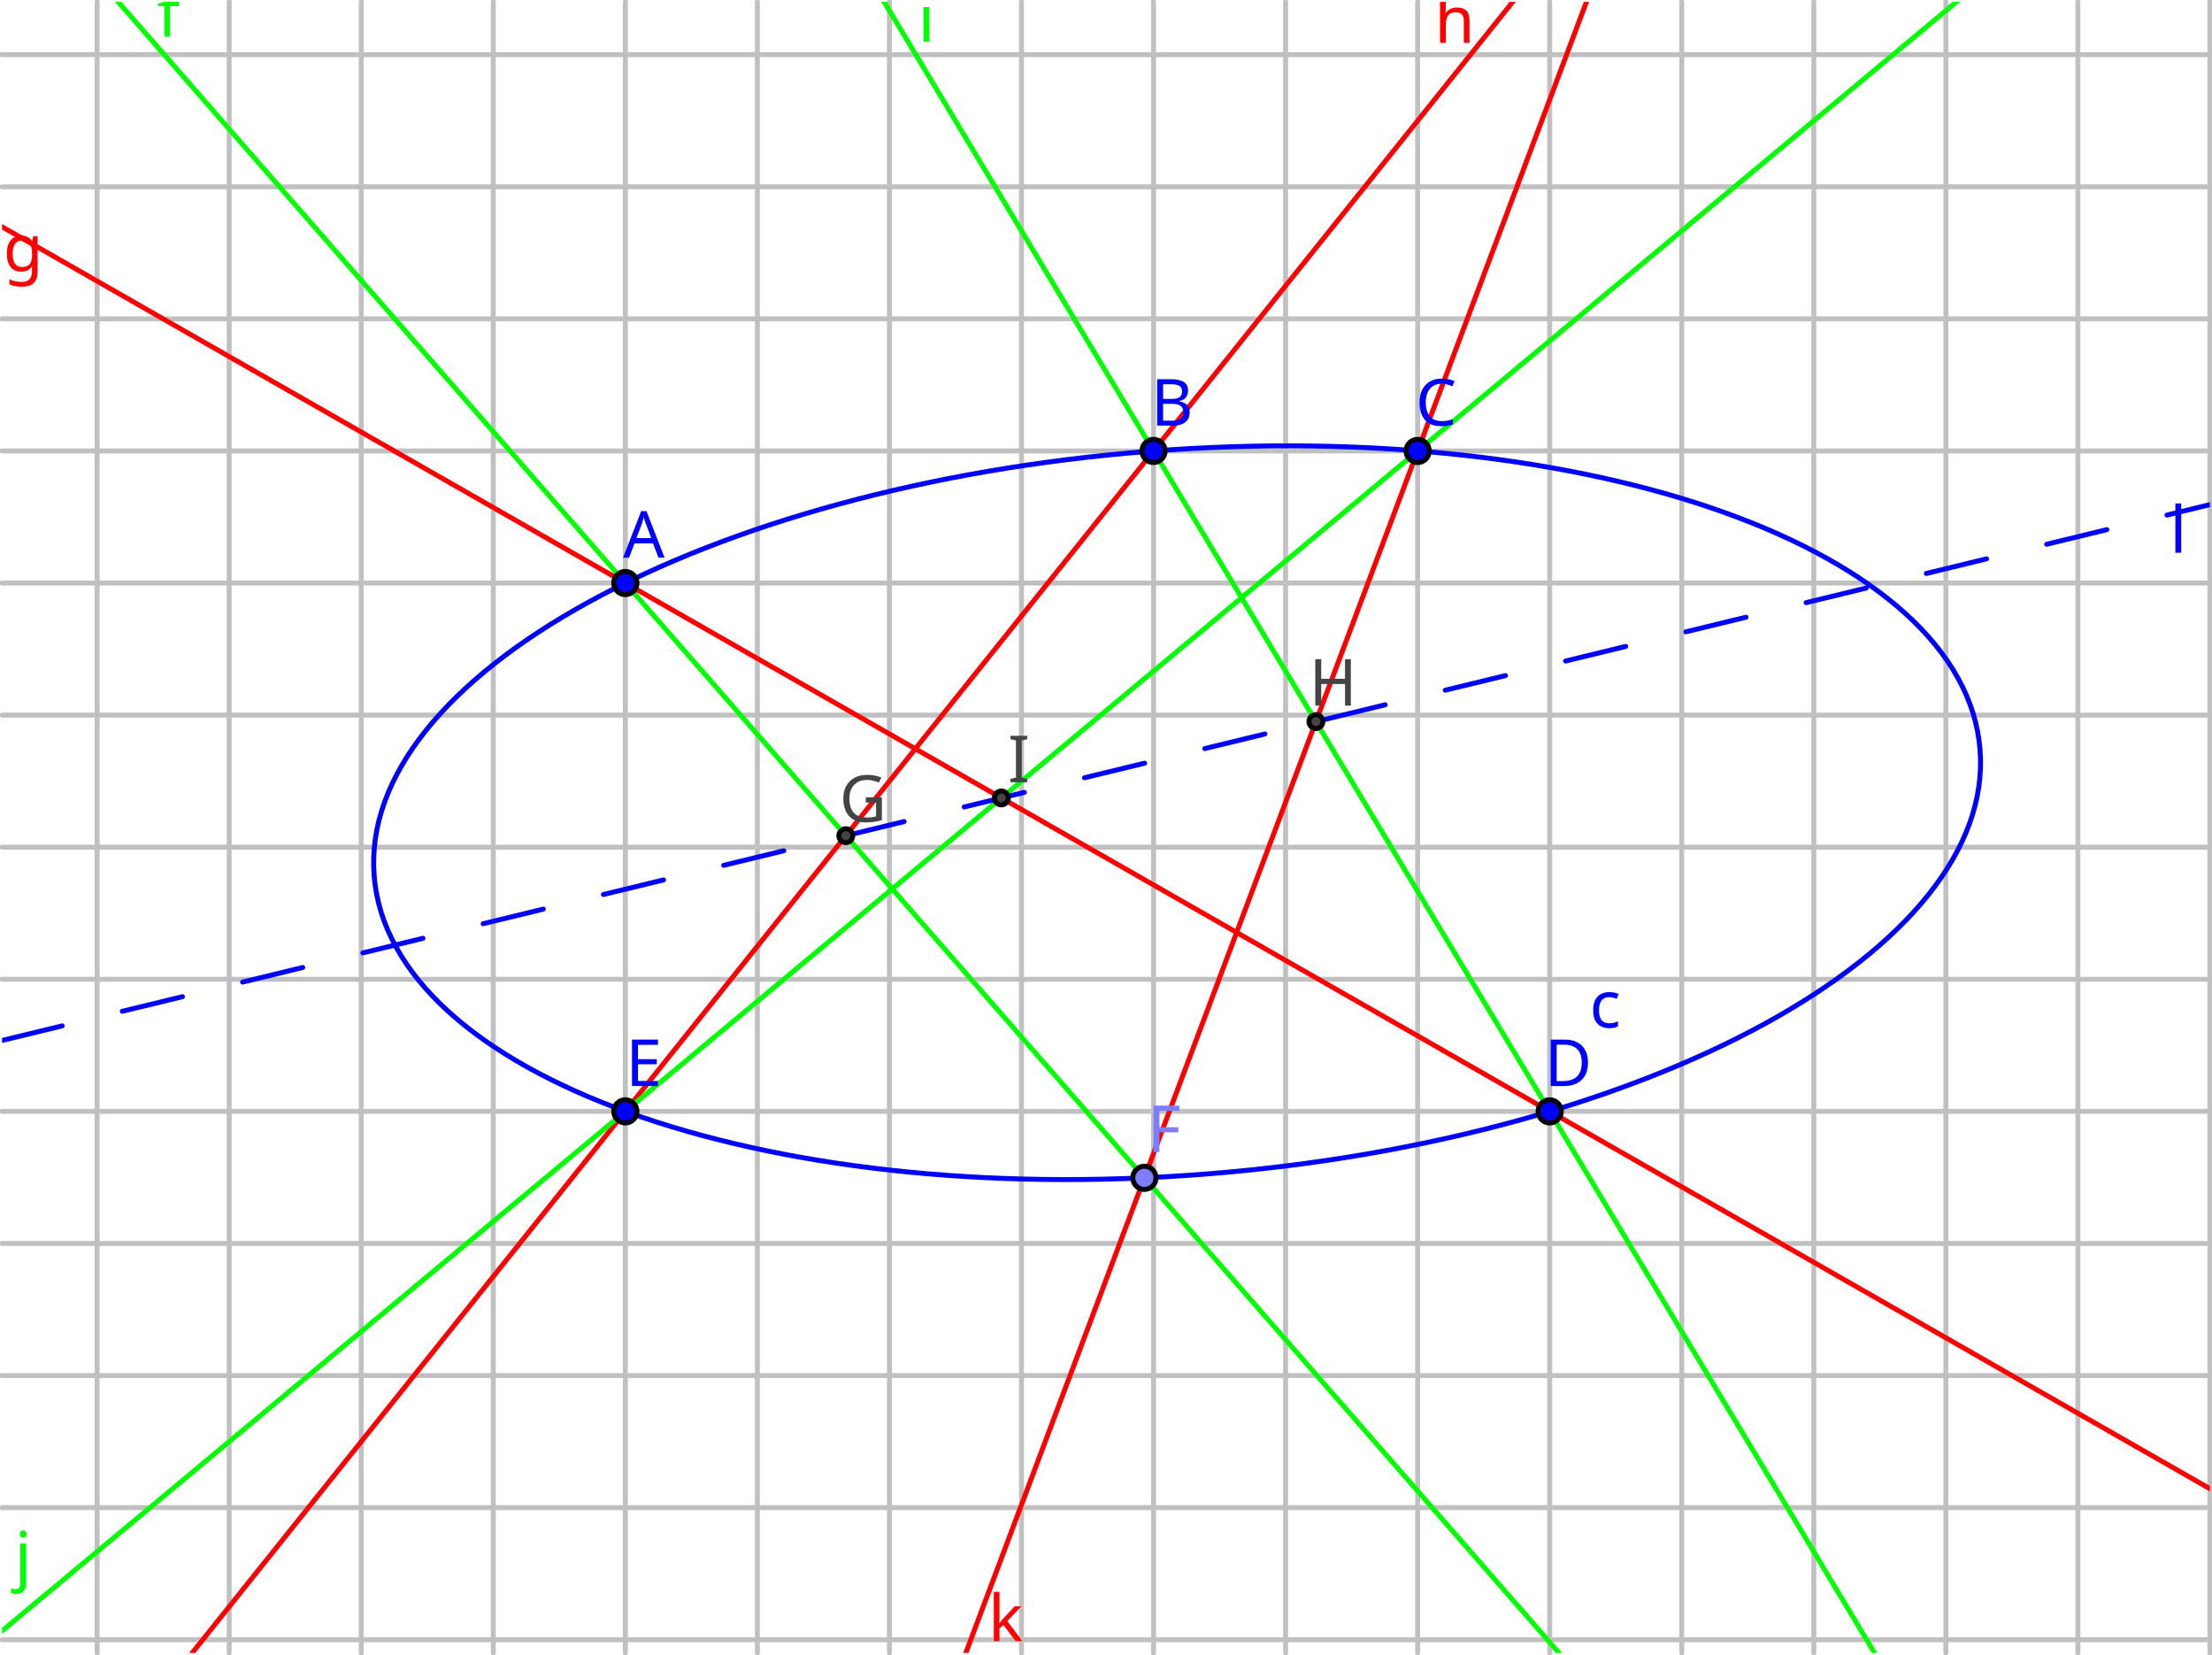
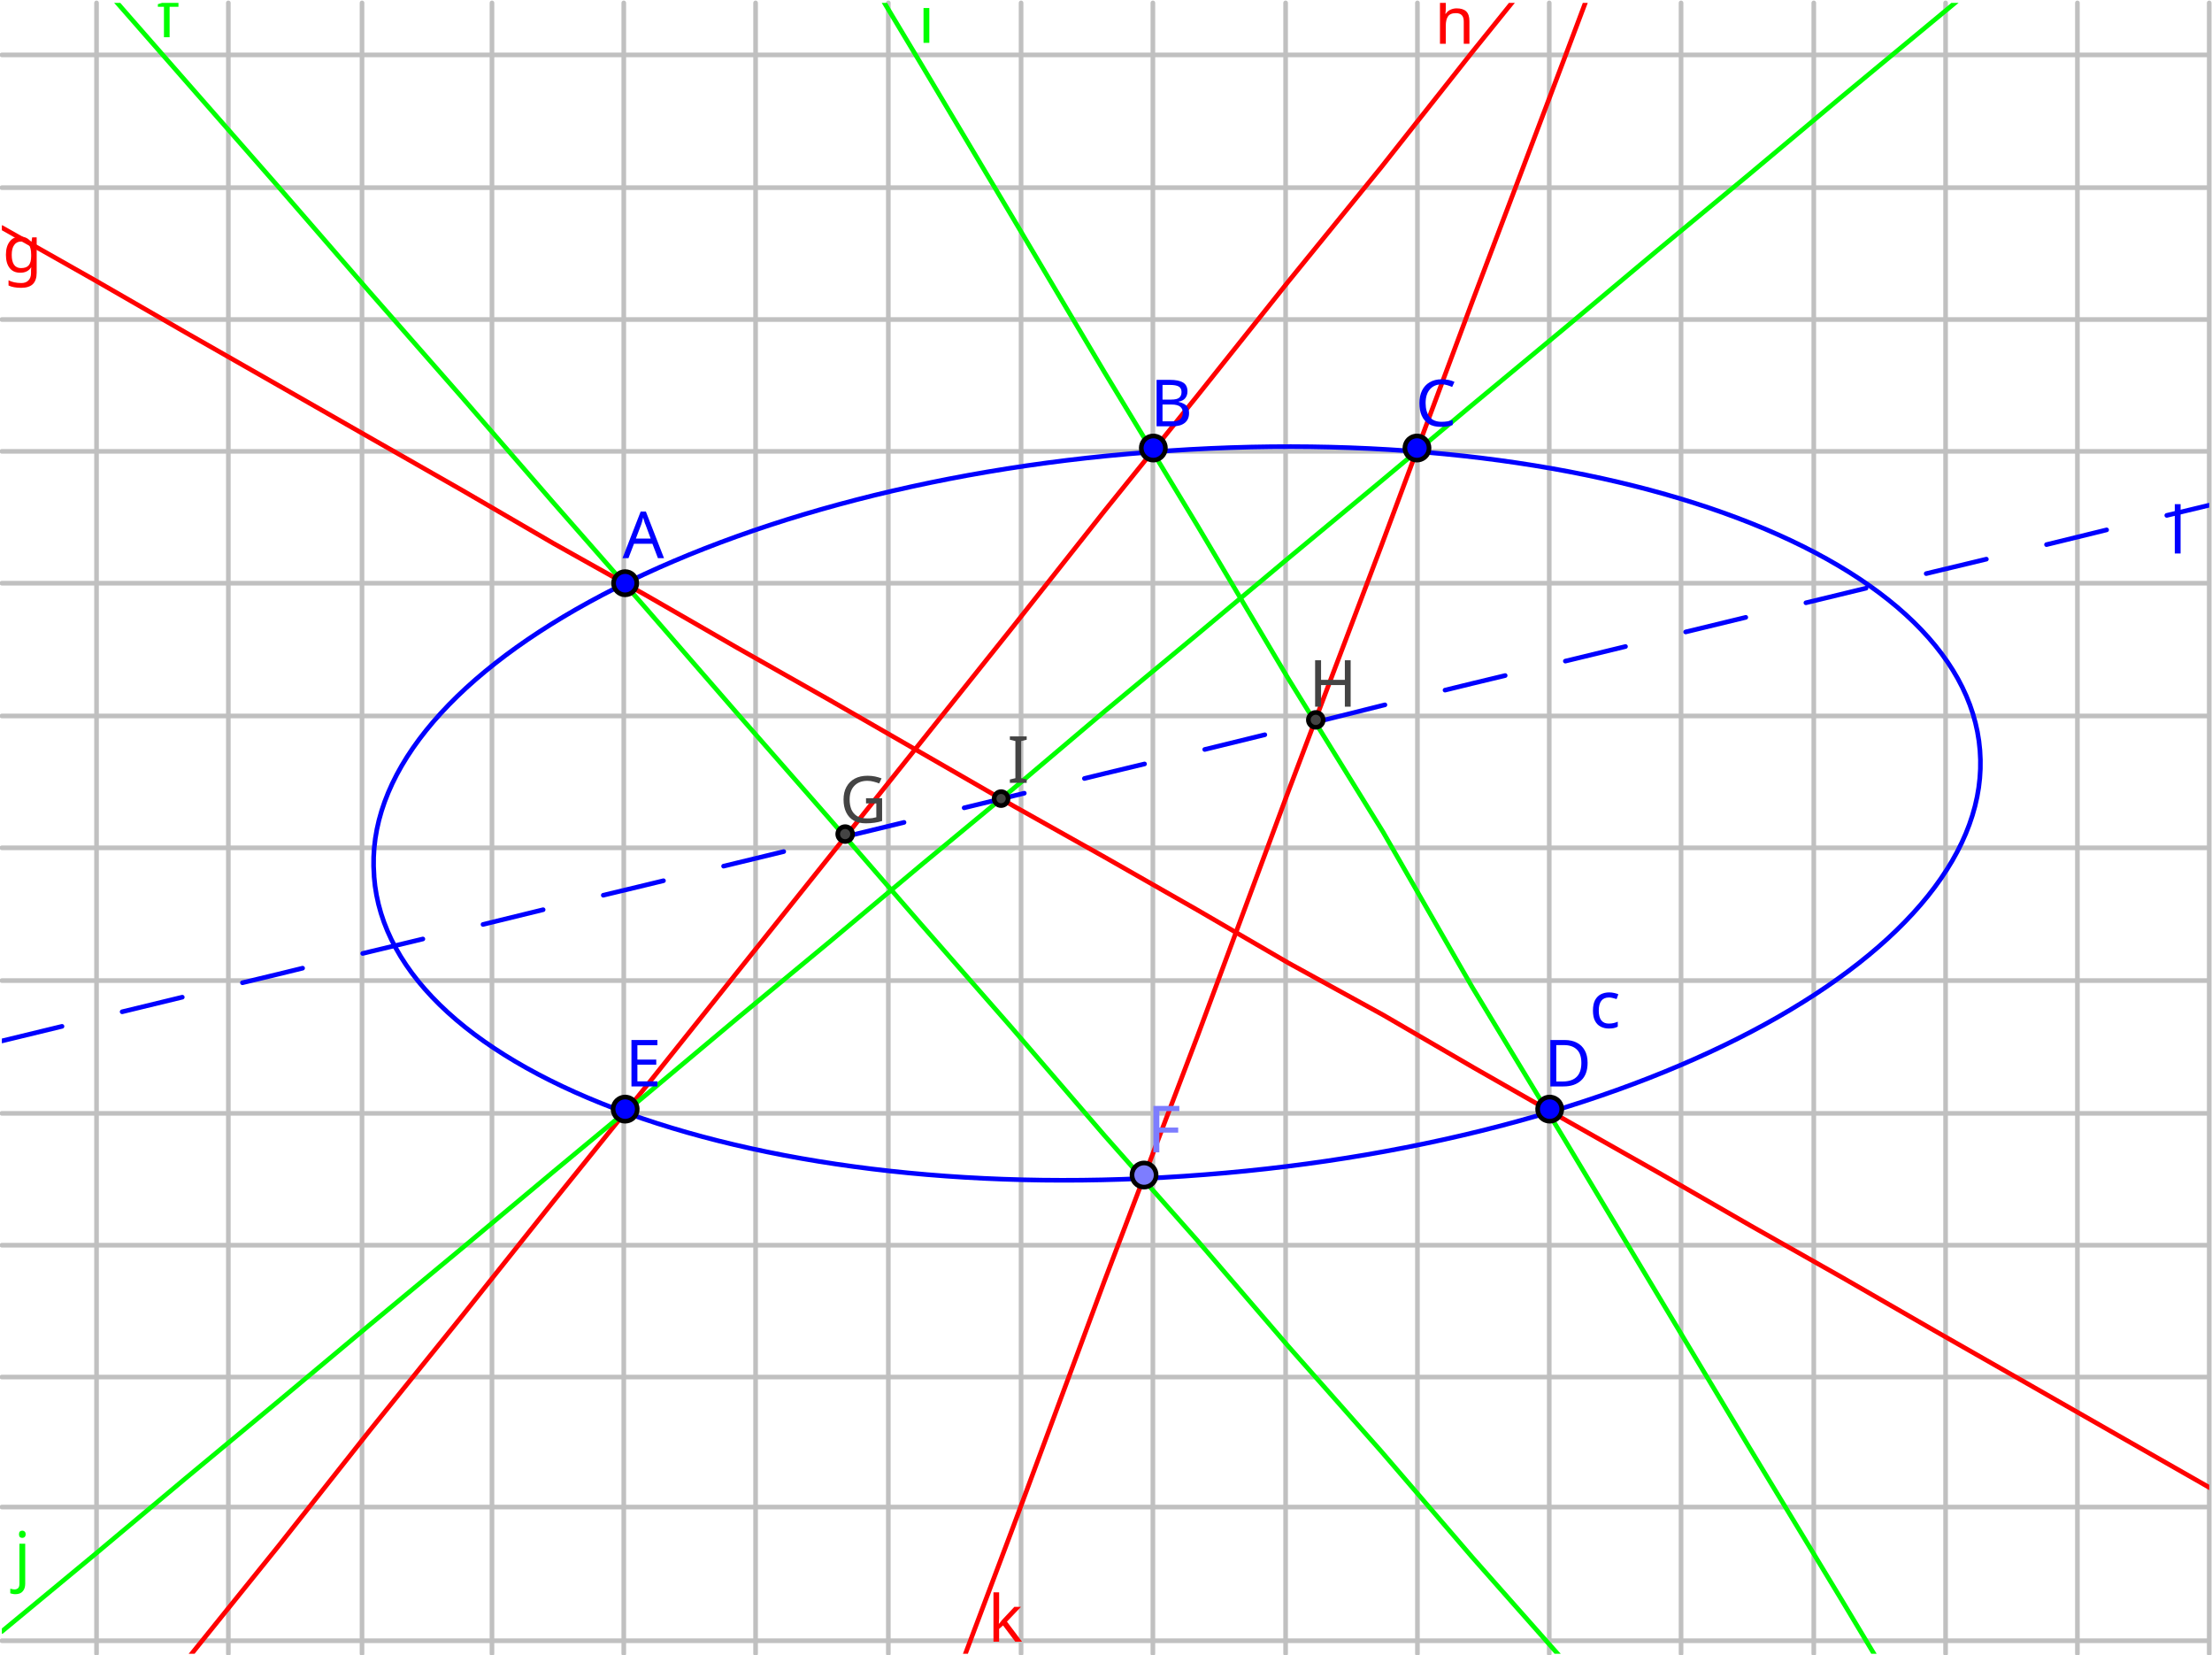
- <svg xmlns="http://www.w3.org/2000/svg" width="476pt" height="356pt" viewBox="-110.028 -86.981 238.265 178.23 ">
-   <g transform="translate(0, 91.24869 ) scale(1,-1) translate(0,86.98094 )">
-     <g>
-       <g stroke="rgb(0.0%,0.0%,0.0%)">
-         <g fill="rgb(0.0%,0.0%,0.0%)">
-           <g stroke-width="0.4pt">
-             <g>
-               <g stroke-linecap="round">
-                 <g stroke-linejoin="round">
-                   <g>
-                     <g stroke="rgb(75.294%,75.294%,75.294%)">
-                       <g fill="rgb(75.294%,75.294%,75.294%)">
-                         <path d=" M  -109.828 -86.781 M  -109.828 -85.358 L  128.037 -85.358 M  -109.828 -71.132 L  128.037 -71.132 M  -109.828 -56.905 L  128.037 -56.905 M  -109.828 -42.679 L  128.037 -42.679 M  -109.828 -28.453 L  128.037 -28.453 M  -109.828 -14.226 L  128.037 -14.226 M  -109.828 0.0 L  128.037 0.0 M  -109.828 14.226 L  128.037 14.226 M  -109.828 28.453 L  128.037 28.453 M  -109.828 42.679 L  128.037 42.679 M  -109.828 56.905 L  128.037 56.905 M  -109.828 71.132 L  128.037 71.132 M  -109.828 85.358 L  128.037 85.358 M  -99.585 -86.781 L  -99.585 91.049 M  -85.358 -86.781 L  -85.358 91.049 M  -71.132 -86.781 L  -71.132 91.049 M  -56.905 -86.781 L  -56.905 91.049 M  -42.679 -86.781 L  -42.679 91.049 M  -28.453 -86.781 L  -28.453 91.049 M  -14.226 -86.781 L  -14.226 91.049 M  0.0 -86.781 L  0.0 91.049 M  14.226 -86.781 L  14.226 91.049 M  28.453 -86.781 L  28.453 91.049 M  42.679 -86.781 L  42.679 91.049 M  56.905 -86.781 L  56.905 91.049 M  71.132 -86.781 L  71.132 91.049 M  85.358 -86.781 L  85.358 91.049 M  99.585 -86.781 L  99.585 91.049 M  113.811 -86.781 L  113.811 91.049 M  128.032 -86.781 L  128.032 91.049  " style="fill:none" />
-                       </g>
-                     </g>
-                   </g>
-                   <clipPath id="pgfcp1">
-                     <path d=" M  -109.828 -86.781 M  -109.828 -86.781 L  -109.828 91.049 L  128.037 91.049 L  128.037 -86.781 Z M  128.037 91.049  " />
-                   </clipPath>
-                   <g clip-path="url(#pgfcp1)">
-                     <g>
-                       <g stroke="rgb(0.0%,0.0%,100.0%)">
-                         <g fill="rgb(0.0%,0.0%,100.0%)">
-                           <path d=" M  16.764 3.715 M  -69.741 -3.07 C  -68.055 -24.565 -27.96 -38.953 19.816 -35.206 C  67.592 -31.459 104.954 -10.996 103.268 10.5 C  101.582 31.996 61.487 46.383 13.711 42.636 C  -34.065 38.889 -71.427 18.426 -69.741 -3.07 Z M  16.764 3.715  " style="fill:none" />
-                         </g>
-                       </g>
-                     </g>
-                     <g>
-                       <g stroke="rgb(0.0%,100.0%,0.0%)">
-                         <g fill="rgb(0.0%,100.0%,0.0%)">
-                           <path d=" M  -109.828 105.381 L  -99.917 94.027 L  -90.006 82.673 L  -80.095 71.318 L  -70.184 59.963 L  -60.273 48.609 L  -50.362 37.255 L  -40.451 25.901 L  -30.541 14.546 L  -20.63 3.191 L  -10.719 -8.162 L  -0.808 -19.517 L  9.103 -30.871 L  19.014 -42.226 L  28.925 -53.58 L  38.836 -64.934 L  48.746 -76.289 L  58.657 -87.643 L  68.568 -98.997 L  78.479 -110.352 L  88.39 -121.706 L  98.301 -133.061 L  108.212 -144.415 L  118.123 -155.77 L  128.033 -167.124  " style="fill:none" />
-                         </g>
-                       </g>
-                     </g>
-                     <g>
-                       <g stroke="rgb(100.0%,0.0%,0.0%)">
-                         <g fill="rgb(100.0%,0.0%,0.0%)">
-                           <path d=" M  -109.828 66.823 L  -99.917 61.16 L  -90.006 55.496 L  -80.095 49.833 L  -70.184 44.17 L  -60.273 38.506 L  -50.362 32.843 L  -40.451 27.18 L  -30.541 21.516 L  -20.63 15.853 L  -10.719 10.19 L  -0.808 4.526 L  9.103 -1.137 L  19.014 -6.8 L  28.925 -12.464 L  38.836 -18.127 L  48.746 -23.79 L  58.657 -29.454 L  68.568 -35.117 L  78.479 -40.78 L  88.39 -46.444 L  98.301 -52.107 L  108.212 -57.771 L  118.123 -63.434 L  128.033 -69.097  " style="fill:none" />
-                         </g>
-                       </g>
-                     </g>
-                     <g>
-                       <g stroke="rgb(100.0%,0.0%,0.0%)">
-                         <g fill="rgb(100.0%,0.0%,0.0%)">
-                           <path d=" M  -109.828 -112.388 L  -99.917 -100 L  -90.006 -87.611 L  -80.095 -75.222 L  -70.184 -62.834 L  -60.273 -50.445 L  -50.362 -38.057 L  -40.451 -25.668 L  -30.541 -13.279 L  -20.63 -0.891 L  -10.719 11.497 L  -0.808 23.886 L  9.103 36.275 L  19.014 48.663 L  28.925 61.052 L  38.836 73.44 L  48.746 85.829 L  58.657 98.218 L  68.568 110.606 L  78.479 122.995 L  88.39 135.383 L  98.301 147.772 L  108.212 160.161 L  118.123 172.549 L  128.033 184.938  " style="fill:none" />
-                         </g>
-                       </g>
-                     </g>
-                     <g>
-                       <g stroke="rgb(0.0%,100.0%,0.0%)">
-                         <g fill="rgb(0.0%,100.0%,0.0%)">
-                           <path d=" M  -109.828 249.436 L  -99.917 232.918 L  -90.006 216.399 L  -80.095 199.881 L  -70.184 183.363 L  -60.273 166.845 L  -50.362 150.327 L  -40.451 133.809 L  -30.541 117.291 L  -20.63 100.772 L  -10.719 84.254 L  -0.808 67.736 L  9.103 51.218 L  19.014 34.7 L  28.925 18.182 L  38.836 1.664 L  48.746 -14.854 L  58.657 -31.372 L  68.568 -47.89 L  78.479 -64.409 L  88.39 -80.927 L  98.301 -97.445 L  108.212 -113.963 L  118.123 -130.481 L  128.033 -146.999  " style="fill:none" />
-                         </g>
-                       </g>
-                     </g>
-                     <g>
-                       <g stroke="rgb(0.0%,100.0%,0.0%)">
-                         <g fill="rgb(0.0%,100.0%,0.0%)">
-                           <path d=" M  -109.828 -84.41 L  -99.917 -76.151 L  -90.006 -67.892 L  -80.095 -59.633 L  -70.184 -51.373 L  -60.273 -43.114 L  -50.362 -34.855 L  -40.451 -26.596 L  -30.541 -18.337 L  -20.63 -10.078 L  -10.719 -1.819 L  -0.808 6.44 L  9.103 14.699 L  19.014 22.958 L  28.925 31.217 L  38.836 39.476 L  48.746 47.735 L  58.657 55.994 L  68.568 64.253 L  78.479 72.512 L  88.39 80.771 L  98.301 89.031 L  108.212 97.289 L  118.123 105.549 L  128.033 113.808  " style="fill:none" />
-                         </g>
-                       </g>
-                     </g>
-                     <g>
-                       <g stroke="rgb(100.0%,0.0%,0.0%)">
-                         <g fill="rgb(100.0%,0.0%,0.0%)">
-                           <path d=" M  -109.828 -362.911 L  -99.917 -336.553 L  -90.006 -310.196 L  -80.095 -283.838 L  -70.184 -257.479 L  -60.273 -231.122 L  -50.362 -204.763 L  -40.451 -178.406 L  -30.541 -152.047 L  -20.63 -125.69 L  -10.719 -99.331 L  -0.808 -72.973 L  9.103 -46.616 L  19.014 -20.258 L  28.925 6.097 L  38.836 32.456 L  48.746 58.815 L  58.657 85.172 L  68.568 111.531 L  78.479 137.888 L  88.39 164.246 L  98.301 190.604 L  108.212 216.962 L  118.123 243.319 L  128.033 269.678  " style="fill:none" />
-                         </g>
-                       </g>
-                     </g>
-                     <g>
-                       <g stroke-dasharray="5.0pt,5.0pt" stroke-dashoffset="0.0pt">
-                         <g stroke="rgb(0.0%,0.0%,100.0%)">
-                           <g fill="rgb(0.0%,0.0%,100.0%)">
-                             <path d=" M  -109.828 -20.816 L  -99.917 -18.412 L  -90.006 -16.007 L  -80.095 -13.602 L  -70.184 -11.196 L  -60.273 -8.793 L  -50.362 -6.388 L  -40.451 -3.983 L  -30.541 -1.578 L  -20.63 0.826 L  -10.719 3.229 L  -0.808 5.635 L  9.103 8.04 L  19.014 10.445 L  28.925 12.848 L  38.836 15.254 L  48.746 17.659 L  58.657 20.062 L  68.568 22.468 L  78.479 24.873 L  88.39 27.276 L  98.301 29.682 L  108.212 32.087 L  118.123 34.491 L  128.033 36.896  " style="fill:none" />
-                           </g>
-                         </g>
-                       </g>
-                     </g>
-                     <g>
-                       <g fill="rgb(0.0%,0.0%,100.0%)">
-                         <path d=" M  -42.679 28.453 M  -41.429 28.453 C  -41.429 29.143 -41.989 29.703 -42.679 29.703 C  -43.369 29.703 -43.929 29.143 -43.929 28.453 C  -43.929 27.762 -43.369 27.203 -42.679 27.203 C  -41.989 27.203 -41.429 27.762 -41.429 28.453 Z M  -42.679 28.453  " />
-                       </g>
-                     </g>
-                     <g>
-                       <g stroke="rgb(0.0%,0.0%,100.0%)">
-                         <g fill="rgb(0.0%,0.0%,100.0%)">
-                           <path d=" M  -40.687 33.574  " style="fill:none" />
-                           <g>
-                             <g>
-                               <g transform="matrix(1.0,0.0,0.0,1.0,-43.69438,31.18257)">
-                                 <g fill="rgb(0.0%,0.0%,100.0%)">
-                                   <text style="stroke:none" transform="scale(1,-1) translate(3.00696,0)" text-anchor="middle" font-size="7">
-                                     <tspan font-family="cmmi" font-size="7">A</tspan>
-                                   </text>
-                                 </g>
-                               </g>
-                             </g>
-                           </g>
-                         </g>
-                       </g>
-                     </g>
-                     <g>
-                       <g fill="rgb(0.0%,0.0%,100.0%)">
-                         <path d=" M  14.226 42.679 M  15.476 42.679 C  15.476 43.369 14.917 43.929 14.226 43.929 C  13.536 43.929 12.976 43.369 12.976 42.679 C  12.976 41.989 13.536 41.429 14.226 41.429 C  14.917 41.429 15.476 41.989 15.476 42.679 Z M  14.226 42.679  " />
-                       </g>
-                     </g>
-                     <g>
-                       <g stroke="rgb(0.0%,0.0%,100.0%)">
-                         <g fill="rgb(0.0%,0.0%,100.0%)">
-                           <path d=" M  16.218 47.801  " style="fill:none" />
-                           <g>
-                             <g>
-                               <g transform="matrix(1.0,0.0,0.0,1.0,13.02655,45.40895)">
-                                 <g fill="rgb(0.0%,0.0%,100.0%)">
-                                   <text style="stroke:none" transform="scale(1,-1) translate(3.1915,0)" text-anchor="middle" font-size="7">
-                                     <tspan font-family="cmmi" font-size="7">B</tspan>
-                                   </text>
-                                 </g>
-                               </g>
-                             </g>
-                           </g>
-                         </g>
-                       </g>
-                     </g>
-                     <g>
-                       <g fill="rgb(0.0%,0.0%,100.0%)">
-                         <path d=" M  42.679 42.679 M  43.929 42.679 C  43.929 43.369 43.369 43.929 42.679 43.929 C  41.989 43.929 41.429 43.369 41.429 42.679 C  41.429 41.989 41.989 41.429 42.679 41.429 C  43.369 41.429 43.929 41.989 43.929 42.679 Z M  42.679 42.679  " />
-                       </g>
-                     </g>
-                     <g>
-                       <g stroke="rgb(0.0%,0.0%,100.0%)">
-                         <g fill="rgb(0.0%,0.0%,100.0%)">
-                           <path d=" M  44.671 47.801  " style="fill:none" />
-                           <g>
-                             <g>
-                               <g transform="matrix(1.0,0.0,0.0,1.0,41.5578,45.40895)">
-                                 <g fill="rgb(0.0%,0.0%,100.0%)">
-                                   <text style="stroke:none" transform="scale(1,-1) translate(3.11299,0)" text-anchor="middle" font-size="7">
-                                     <tspan font-family="cmmi" font-size="7">C</tspan>
-                                   </text>
-                                 </g>
-                               </g>
-                             </g>
-                           </g>
-                         </g>
-                       </g>
-                     </g>
-                     <g>
-                       <g fill="rgb(0.0%,0.0%,100.0%)">
-                         <path d=" M  56.905 -28.453 M  58.155 -28.453 C  58.155 -27.762 57.596 -27.203 56.905 -27.203 C  56.215 -27.203 55.655 -27.762 55.655 -28.453 C  55.655 -29.143 56.215 -29.703 56.905 -29.703 C  57.596 -29.703 58.155 -29.143 58.155 -28.453 Z M  56.905 -28.453  " />
-                       </g>
-                     </g>
-                     <g>
-                       <g stroke="rgb(0.0%,0.0%,100.0%)">
-                         <g fill="rgb(0.0%,0.0%,100.0%)">
-                           <path d=" M  58.897 -23.331  " style="fill:none" />
-                           <g>
-                             <g>
-                               <g transform="matrix(1.0,0.0,0.0,1.0,55.52028,-25.7229)">
-                                 <g fill="rgb(0.0%,0.0%,100.0%)">
-                                   <text style="stroke:none" transform="scale(1,-1) translate(3.37688,0)" text-anchor="middle" font-size="7">
-                                     <tspan font-family="cmmi" font-size="7">D</tspan>
-                                   </text>
-                                 </g>
-                               </g>
-                             </g>
-                           </g>
-                         </g>
-                       </g>
-                     </g>
-                     <g>
-                       <g fill="rgb(0.0%,0.0%,100.0%)">
-                         <path d=" M  -42.679 -28.453 M  -41.429 -28.453 C  -41.429 -27.762 -41.989 -27.203 -42.679 -27.203 C  -43.369 -27.203 -43.929 -27.762 -43.929 -28.453 C  -43.929 -29.143 -43.369 -29.703 -42.679 -29.703 C  -41.989 -29.703 -41.429 -29.143 -41.429 -28.453 Z M  -42.679 -28.453  " />
-                       </g>
-                     </g>
-                     <g>
-                       <g stroke="rgb(0.0%,0.0%,100.0%)">
-                         <g fill="rgb(0.0%,0.0%,100.0%)">
-                           <path d=" M  -40.687 -23.331  " style="fill:none" />
-                           <g>
-                             <g>
-                               <g transform="matrix(1.0,0.0,0.0,1.0,-43.8152,-25.7229)">
-                                 <g fill="rgb(0.0%,0.0%,100.0%)">
-                                   <text style="stroke:none" transform="scale(1,-1) translate(3.12778,0)" text-anchor="middle" font-size="7">
-                                     <tspan font-family="cmmi" font-size="7">E</tspan>
-                                   </text>
-                                 </g>
-                               </g>
-                             </g>
-                           </g>
-                         </g>
-                       </g>
-                     </g>
-                     <g>
-                       <g stroke="rgb(0.0%,0.0%,100.0%)">
-                         <g fill="rgb(0.0%,0.0%,100.0%)">
-                           <path d=" M  62.881 -17.925  " style="fill:none" />
-                           <g>
-                             <g>
-                               <g transform="matrix(1.0,0.0,0.0,1.0,61.09366,-19.43208)">
-                                 <g fill="rgb(0.0%,0.0%,100.0%)">
-                                   <text style="stroke:none" transform="scale(1,-1) translate(1.78687,0)" text-anchor="middle" font-size="7">
-                                     <tspan font-family="cmmi" font-size="7">c</tspan>
-                                   </text>
-                                 </g>
-                               </g>
-                             </g>
-                           </g>
-                         </g>
-                       </g>
-                     </g>
-                     <g>
-                       <g fill="rgb(49.019%,49.019%,100.0%)">
-                         <path d=" M  13.241 -35.612 M  14.491 -35.612 C  14.491 -34.922 13.931 -34.362 13.241 -34.362 C  12.55 -34.362 11.991 -34.922 11.991 -35.612 C  11.991 -36.302 12.55 -36.862 13.241 -36.862 C  13.931 -36.862 14.491 -36.302 14.491 -35.612 Z M  13.241 -35.612  " />
-                       </g>
-                     </g>
-                     <g>
-                       <g stroke="rgb(49.019%,49.019%,100.0%)">
-                         <g fill="rgb(49.019%,49.019%,100.0%)">
-                           <path d=" M  15.364 -30.444  " style="fill:none" />
-                           <g>
-                             <g>
-                               <g transform="matrix(1.0,0.0,0.0,1.0,12.29053,-32.83607)">
-                                 <g fill="rgb(49.019%,49.019%,100.0%)">
-                                   <text style="stroke:none" transform="scale(1,-1) translate(3.07397,0)" text-anchor="middle" font-size="7">
-                                     <tspan font-family="cmmi" font-size="7">F</tspan>
-                                   </text>
-                                 </g>
-                               </g>
-                             </g>
-                           </g>
-                         </g>
-                       </g>
-                     </g>
-                     <g>
-                       <g stroke="rgb(0.0%,100.0%,0.0%)">
-                         <g fill="rgb(0.0%,100.0%,0.0%)">
-                           <path d=" M  -91.902 89.057  " style="fill:none" />
-                           <g>
-                             <g>
-                               <g transform="matrix(1.0,0.0,0.0,1.0,-94.24449,87.307)">
-                                 <g fill="rgb(0.0%,100.0%,0.0%)">
-                                   <text style="stroke:none" transform="scale(1,-1) translate(2.34204,0)" text-anchor="middle" font-size="7">
-                                     <tspan font-family="cmmi" font-size="7">f</tspan>
-                                   </text>
-                                 </g>
-                               </g>
-                             </g>
-                           </g>
-                         </g>
-                       </g>
-                     </g>
-                     <g>
-                       <g stroke="rgb(100.0%,0.0%,0.0%)">
-                         <g fill="rgb(100.0%,0.0%,0.0%)">
-                           <path d=" M  -107.551 62.881  " style="fill:none" />
-                           <g>
-                             <g>
-                               <g transform="matrix(1.0,0.0,0.0,1.0,-109.6275,62.05412)">
-                                 <g fill="rgb(100.0%,0.0%,0.0%)">
-                                   <text style="stroke:none" transform="scale(1,-1) translate(2.07622,0)" text-anchor="middle" font-size="7">
-                                     <tspan font-family="cmmi" font-size="7">g</tspan>
-                                   </text>
-                                 </g>
-                               </g>
-                             </g>
-                           </g>
-                         </g>
-                       </g>
-                     </g>
-                     <g>
-                       <g stroke="rgb(100.0%,0.0%,0.0%)">
-                         <g fill="rgb(100.0%,0.0%,0.0%)">
-                           <path d=" M  46.662 89.057  " style="fill:none" />
-                           <g>
-                             <g>
-                               <g transform="matrix(1.0,0.0,0.0,1.0,44.32161,86.62646)">
-                                 <g fill="rgb(100.0%,0.0%,0.0%)">
-                                   <text style="stroke:none" transform="scale(1,-1) translate(2.34087,0)" text-anchor="middle" font-size="7">
-                                     <tspan font-family="cmmi" font-size="7">h</tspan>
-                                   </text>
-                                 </g>
-                               </g>
-                             </g>
-                           </g>
-                         </g>
-                       </g>
-                     </g>
-                     <g>
-                       <g stroke="rgb(0.0%,100.0%,0.0%)">
-                         <g fill="rgb(0.0%,100.0%,0.0%)">
-                           <path d=" M  -10.243 89.057  " style="fill:none" />
-                           <g>
-                             <g>
-                               <g transform="matrix(1.0,0.0,0.0,1.0,-11.65764,86.74104)">
-                                 <g fill="rgb(0.0%,100.0%,0.0%)">
-                                   <text style="stroke:none" transform="scale(1,-1) translate(1.41464,0)" text-anchor="middle" font-size="7">
-                                     <tspan font-family="cmmi" font-size="7">i</tspan>
-                                   </text>
-                                 </g>
-                               </g>
-                             </g>
-                           </g>
-                         </g>
-                       </g>
-                     </g>
-                     <g>
-                       <g stroke="rgb(0.0%,100.0%,0.0%)">
-                         <g fill="rgb(0.0%,100.0%,0.0%)">
-                           <path d=" M  -107.551 -77.107  " style="fill:none" />
-                           <g>
-                             <g>
-                               <g transform="matrix(1.0,0.0,0.0,1.0,-109.4081,-78.74232)">
-                                 <g fill="rgb(0.0%,100.0%,0.0%)">
-                                   <text style="stroke:none" transform="scale(1,-1) translate(1.85678,0)" text-anchor="middle" font-size="7">
-                                     <tspan font-family="cmmi" font-size="7">j</tspan>
-                                   </text>
-                                 </g>
-                               </g>
-                             </g>
-                           </g>
-                         </g>
-                       </g>
-                     </g>
-                     <g>
-                       <g stroke="rgb(100.0%,0.0%,0.0%)">
-                         <g fill="rgb(100.0%,0.0%,0.0%)">
-                           <path d=" M  -1.707 -83.082  " style="fill:none" />
-                           <g>
-                             <g>
-                               <g transform="matrix(1.0,0.0,0.0,1.0,-3.91718,-85.5125)">
-                                 <g fill="rgb(100.0%,0.0%,0.0%)">
-                                   <text style="stroke:none" transform="scale(1,-1) translate(2.21008,0)" text-anchor="middle" font-size="7">
-                                     <tspan font-family="cmmi" font-size="7">k</tspan>
-                                   </text>
-                                 </g>
-                               </g>
-                             </g>
-                           </g>
-                         </g>
-                       </g>
-                     </g>
-                     <g>
-                       <g fill="rgb(26.666%,26.666%,26.666%)">
-                         <path d=" M  -18.925 1.239 M  -18.175 1.239 C  -18.175 1.653 -18.511 1.989 -18.925 1.989 C  -19.34 1.989 -19.675 1.653 -19.675 1.239 C  -19.675 0.825 -19.34 0.489 -18.925 0.489 C  -18.511 0.489 -18.175 0.825 -18.175 1.239 Z M  -18.925 1.239  " />
-                       </g>
-                     </g>
-                     <g>
-                       <g stroke="rgb(26.666%,26.666%,26.666%)">
-                         <g fill="rgb(26.666%,26.666%,26.666%)">
-                           <path d=" M  -17.072 5.121  " style="fill:none" />
-                           <g>
-                             <g>
-                               <g transform="matrix(1.0,0.0,0.0,1.0,-20.18459,2.72983)">
-                                 <g fill="rgb(26.666%,26.666%,26.666%)">
-                                   <text style="stroke:none" transform="scale(1,-1) translate(3.11299,0)" text-anchor="middle" font-size="7">
-                                     <tspan font-family="cmmi" font-size="7">G</tspan>
-                                   </text>
-                                 </g>
-                               </g>
-                             </g>
-                           </g>
-                         </g>
-                       </g>
-                     </g>
-                     <g>
-                       <g fill="rgb(26.666%,26.666%,26.666%)">
-                         <path d=" M  31.718 13.527 M  32.468 13.527 C  32.468 13.941 32.132 14.277 31.718 14.277 C  31.303 14.277 30.968 13.941 30.968 13.527 C  30.968 13.113 31.303 12.777 31.718 12.777 C  32.132 12.777 32.468 13.113 32.468 13.527 Z M  31.718 13.527  " />
-                       </g>
-                     </g>
-                     <g>
-                       <g stroke="rgb(26.666%,26.666%,26.666%)">
-                         <g fill="rgb(26.666%,26.666%,26.666%)">
-                           <path d=" M  33.574 17.641  " style="fill:none" />
-                           <g>
-                             <g>
-                               <g transform="matrix(1.0,0.0,0.0,1.0,30.03188,15.24911)">
-                                 <g fill="rgb(26.666%,26.666%,26.666%)">
-                                   <text style="stroke:none" transform="scale(1,-1) translate(3.54236,0)" text-anchor="middle" font-size="7">
-                                     <tspan font-family="cmmi" font-size="7">H</tspan>
-                                   </text>
-                                 </g>
-                               </g>
-                             </g>
-                           </g>
-                         </g>
-                       </g>
-                     </g>
-                     <g>
-                       <g stroke="rgb(0.0%,0.0%,100.0%)">
-                         <g fill="rgb(0.0%,0.0%,100.0%)">
-                           <path d=" M  124.623 34.143  " style="fill:none" />
-                           <g>
-                             <g>
-                               <g transform="matrix(1.0,0.0,0.0,1.0,123.3382,31.71266)">
-                                 <g fill="rgb(0.0%,0.0%,100.0%)">
-                                   <text style="stroke:none" transform="scale(1,-1) translate(1.28473,0)" text-anchor="middle" font-size="7">
-                                     <tspan font-family="cmmi" font-size="7">l</tspan>
-                                   </text>
-                                 </g>
-                               </g>
-                             </g>
-                           </g>
-                         </g>
-                       </g>
-                     </g>
-                     <g>
-                       <g fill="rgb(26.666%,26.666%,26.666%)">
-                         <path d=" M  -2.17 5.305 M  -1.42 5.305 C  -1.42 5.719 -1.756 6.055 -2.17 6.055 C  -2.584 6.055 -2.92 5.719 -2.92 5.305 C  -2.92 4.89 -2.584 4.555 -2.17 4.555 C  -1.756 4.555 -1.42 4.89 -1.42 5.305 Z M  -2.17 5.305  " />
-                       </g>
-                     </g>
-                     <g>
-                       <g stroke="rgb(26.666%,26.666%,26.666%)">
-                         <g fill="rgb(26.666%,26.666%,26.666%)">
-                           <path d=" M  -0.285 9.389  " style="fill:none" />
-                           <g>
-                             <g>
-                               <g transform="matrix(1.0,0.0,0.0,1.0,-2.32867,6.99779)">
-                                 <g fill="rgb(26.666%,26.666%,26.666%)">
-                                   <text style="stroke:none" transform="scale(1,-1) translate(2.0441,0)" text-anchor="middle" font-size="7">
-                                     <tspan font-family="cmmi" font-size="7">I</tspan>
-                                   </text>
-                                 </g>
-                               </g>
-                             </g>
-                           </g>
-                         </g>
-                       </g>
-                     </g>
-                   </g>
-                 </g>
-               </g>
-             </g>
-           </g>
-         </g>
-       </g>
+ <svg xmlns="http://www.w3.org/2000/svg" width="476pt" height="356pt" viewBox="-110 -87 238.3 178.2">
+   <g stroke-linejoin="round" transform="matrix(1 0 0 -1 0 4.3)" stroke-linecap="round" stroke-width=".5" stroke="#000">
+     <path d="M-109.8-85.4H128M-109.8-71H128M-109.8-57H128m-237.8 14.2H128m-237.8 14.2H128m-237.8 14.3H128M-109.8 0H128m-237.8 14.2H128m-237.8 14.3H128m-237.8 14.2H128m-237.8 14.2H128m-237.8 14.2H128m-237.8 14.3H128M-99.6-86.8V91m14.2-177.8V91M-71-86.8V91M-57-86.8V91m14.2-177.8V91m14.2-177.8V91m14.3-177.8V91M0-86.8V91M14.2-86.8V91M28.5-86.8V91M42.7-86.8V91M56.9-86.8V91M71.1-86.8V91M85.4-86.8V91M99.6-86.8V91m14.2-177.8V91M128-86.8V91" fill="none" stroke="silver" />
+     <clipPath id="a">
+       <path d="M-109.8-86.8V91H128V-86.8zM128 91" />
+     </clipPath>
+     <g clip-path="url(#a)">
+       <path d="M-69.7-3.1C-68.1-24.6-28-39 19.8-35.2 67.6-31.5 105-11 103.3 10.5 101.6 32 61.5 46.4 13.7 42.6-34 39-71.4 18.4-69.7-3zm86.5 6.8" fill="none" stroke="#00F" />
+       <path d="M-109.8 105.4L-100 94l9.9-11.3 10-11.4 9.8-11.3 10-11.4 9.8-11.3 10-11.4 9.9-11.4 9.9-11.3 9.9-11.4 9.9-11.3L9-31l10-11.3 9.8-11.4 10-11.3 9.8-11.4 10-11.3L68.6-99l9.9-11.4 9.9-11.3 9.9-11.4 10-11.3 9.8-11.4 10-11.3" fill="none" stroke="#0F0" />
+       <path d="M-109.8 66.8l9.9-5.6 9.9-5.7 10-5.7 9.8-5.6 10-5.7 9.8-5.7 10-5.6 9.9-5.7 9.9-5.6 9.9-5.7 9.9-5.7L9-1l10-5.7 9.8-5.7L39-18l9.8-5.7 10-5.7 9.9-5.6 9.9-5.7 9.9-5.6 9.9-5.7 10-5.7 9.8-5.6 10-5.7" fill="none" stroke="red" />
+       <path d="M-109.8-112.4l9.9 12.4 9.9 12.4 10 12.4 9.8 12.4 10 12.4 9.8 12.3 10 12.4 9.9 12.4 9.9 12.4 9.9 12.4 9.9 12.4L9 36.3l10 12.4L28.8 61l10 12.3 9.8 12.4 10 12.4 9.9 12.4 9.9 12.4 9.9 12.4 9.9 12.4 10 12.4 9.8 12.3 10 12.4" fill="none" stroke="red" />
+       <path d="M-109.8 249.4l9.9-16.5 9.9-16.5 10-16.5 9.8-16.5 10-16.6 9.8-16.5 10-16.5 9.9-16.5 9.9-16.5 9.9-16.5 9.9-16.6L9 51.2l10-16.5 9.8-16.5L39 1.7 48.6-15l10-16.5 9.9-16.5 9.9-16.5L88.4-81l9.9-16.5 10-16.6 9.8-16.5 10-16.5" fill="none" stroke="#0F0" />
+       <path d="M-109.8-84.4l9.9 8.2 9.9 8.3 10 8.3 9.8 8.2 10 8.3 9.8 8.2 10 8.3 9.9 8.3 9.9 8.2 9.9 8.3 9.9 8.2L9 14.7l10 8.3 9.8 8.2 10 8.3 9.8 8.2 10 8.3 9.9 8.3 9.9 8.2 9.9 8.3 9.9 8.2 10 8.3 9.8 8.2 10 8.3" fill="none" stroke="#0F0" />
+       <path d="M-109.8-363l9.9 26.4 9.9 26.4 10 26.4 9.8 26.3 10 26.4 9.8 26.3 10 26.4 9.9 26.4 9.9 26.3 9.9 26.4L-.8-73 9-46.6l10 26.3 9.8 26.4 10 26.4 9.8 26.3 10 26.4 9.9 26.3 9.9 26.4 9.9 26.3 9.9 26.4 10 26.4 9.8 26.3 10 26.4" fill="none" stroke="red" />
+       <path d="M-109.8-20.8l9.9 2.4L-90-16l10 2.4 9.8 2.4 10 2.4 9.8 2.4 10 2.4 9.9 2.4 9.9 2.4 9.9 2.4 9.9 2.4L9 8l10 2.4 9.8 2.4 10 2.5 9.8 2.4 10 2.4 9.9 2.4 9.9 2.4 9.9 2.4 9.9 2.4 10 2.4 9.8 2.4 10 2.4" fill="none" stroke="#00F" stroke-dasharray="5.0pt,5.0pt" />
+       <path d="M-41.4 28.5a1.2 1.2 0 1 1-2.5 0 1.2 1.2 0 0 1 2.5 0zm-1.3 0" fill="#00F" />
+       <text transform="matrix(1 0 0 -1 -40.7 31.2)" text-anchor="middle" font-size="7" stroke="none" fill="#00F">
+         <tspan font-family="cmmi">A</tspan>
+       </text>
+       <path d="M15.5 42.7a1.3 1.3 0 1 1-2.5 0 1.3 1.3 0 0 1 2.5 0zm-1.3 0" fill="#00F" />
+       <text transform="matrix(1 0 0 -1 16.2 45.4)" text-anchor="middle" font-size="7" stroke="none" fill="#00F">
+         <tspan font-family="cmmi">B</tspan>
+       </text>
+       <path d="M43.9 42.7a1.3 1.3 0 1 1-2.5 0 1.3 1.3 0 0 1 2.5 0zm-1.2 0" fill="#00F" />
+       <text transform="matrix(1 0 0 -1 44.7 45.4)" text-anchor="middle" font-size="7" stroke="none" fill="#00F">
+         <tspan font-family="cmmi">C</tspan>
+       </text>
+       <path d="M58.2-28.5a1.3 1.3 0 1 1-2.5 0 1.3 1.3 0 0 1 2.5 0zm-1.3 0" fill="#00F" />
+       <text transform="matrix(1 0 0 -1 58.9 -25.7)" text-anchor="middle" font-size="7" stroke="none" fill="#00F">
+         <tspan font-family="cmmi">D</tspan>
+       </text>
+       <path d="M-41.4-28.5a1.3 1.3 0 1 1-2.5 0 1.3 1.3 0 0 1 2.5 0zm-1.3 0" fill="#00F" />
+       <text transform="matrix(1 0 0 -1 -40.7 -25.7)" text-anchor="middle" font-size="7" stroke="none" fill="#00F">
+         <tspan font-family="cmmi">E</tspan>
+       </text>
+       <text transform="matrix(1 0 0 -1 62.9 -19.4)" text-anchor="middle" font-size="7" stroke="none" fill="#00F">
+         <tspan font-family="cmmi">c</tspan>
+       </text>
+       <path d="M14.5-35.6a1.3 1.3 0 1 1-2.5 0 1.3 1.3 0 0 1 2.5 0zm-1.3 0" fill="#7D7DFF" />
+       <text transform="matrix(1 0 0 -1 15.4 -32.8)" text-anchor="middle" font-size="7" stroke="none" fill="#7D7DFF">
+         <tspan font-family="cmmi">F</tspan>
+       </text>
+       <text transform="matrix(1 0 0 -1 -91.9 87.3)" text-anchor="middle" font-size="7" stroke="none" fill="#0F0">
+         <tspan font-family="cmmi">f</tspan>
+       </text>
+       <text transform="matrix(1 0 0 -1 -107.6 62)" text-anchor="middle" font-size="7" stroke="none" fill="red">
+         <tspan font-family="cmmi">g</tspan>
+       </text>
+       <text transform="matrix(1 0 0 -1 46.7 86.6)" text-anchor="middle" font-size="7" stroke="none" fill="red">
+         <tspan font-family="cmmi">h</tspan>
+       </text>
+       <text transform="matrix(1 0 0 -1 -10.2 86.7)" text-anchor="middle" font-size="7" stroke="none" fill="#0F0">
+         <tspan font-family="cmmi">i</tspan>
+       </text>
+       <text transform="matrix(1 0 0 -1 -107.6 -78.7)" text-anchor="middle" font-size="7" stroke="none" fill="#0F0">
+         <tspan font-family="cmmi">j</tspan>
+       </text>
+       <text transform="matrix(1 0 0 -1 -1.7 -85.5)" text-anchor="middle" font-size="7" stroke="none" fill="red">
+         <tspan font-family="cmmi">k</tspan>
+       </text>
+       <path d="M-18.2 1.2a.8.8 0 1 1-1.5 0 .8.8 0 0 1 1.5 0zm-.7 0" fill="#444" />
+       <text transform="matrix(1 0 0 -1 -17 2.7)" text-anchor="middle" font-size="7" stroke="none" fill="#444">
+         <tspan font-family="cmmi">G</tspan>
+       </text>
+       <path d="M32.5 13.5a.8.8 0 1 1-1.5 0 .8.8 0 0 1 1.5 0zm-.8 0" fill="#444" />
+       <text transform="matrix(1 0 0 -1 33.6 15.2)" text-anchor="middle" font-size="7" stroke="none" fill="#444">
+         <tspan font-family="cmmi">H</tspan>
+       </text>
+       <text transform="matrix(1 0 0 -1 124.6 31.7)" text-anchor="middle" font-size="7" stroke="none" fill="#00F">
+         <tspan font-family="cmmi">l</tspan>
+       </text>
+       <path d="M-1.4 5.3a.7.7 0 1 1-1.5 0 .7.7 0 0 1 1.5 0zm-.8 0" fill="#444" />
+       <text transform="matrix(1 0 0 -1 -.3 7)" text-anchor="middle" font-size="7" stroke="none" fill="#444">
+         <tspan font-family="cmmi">I</tspan>
+       </text>
    </g>
  </g>
</svg>
